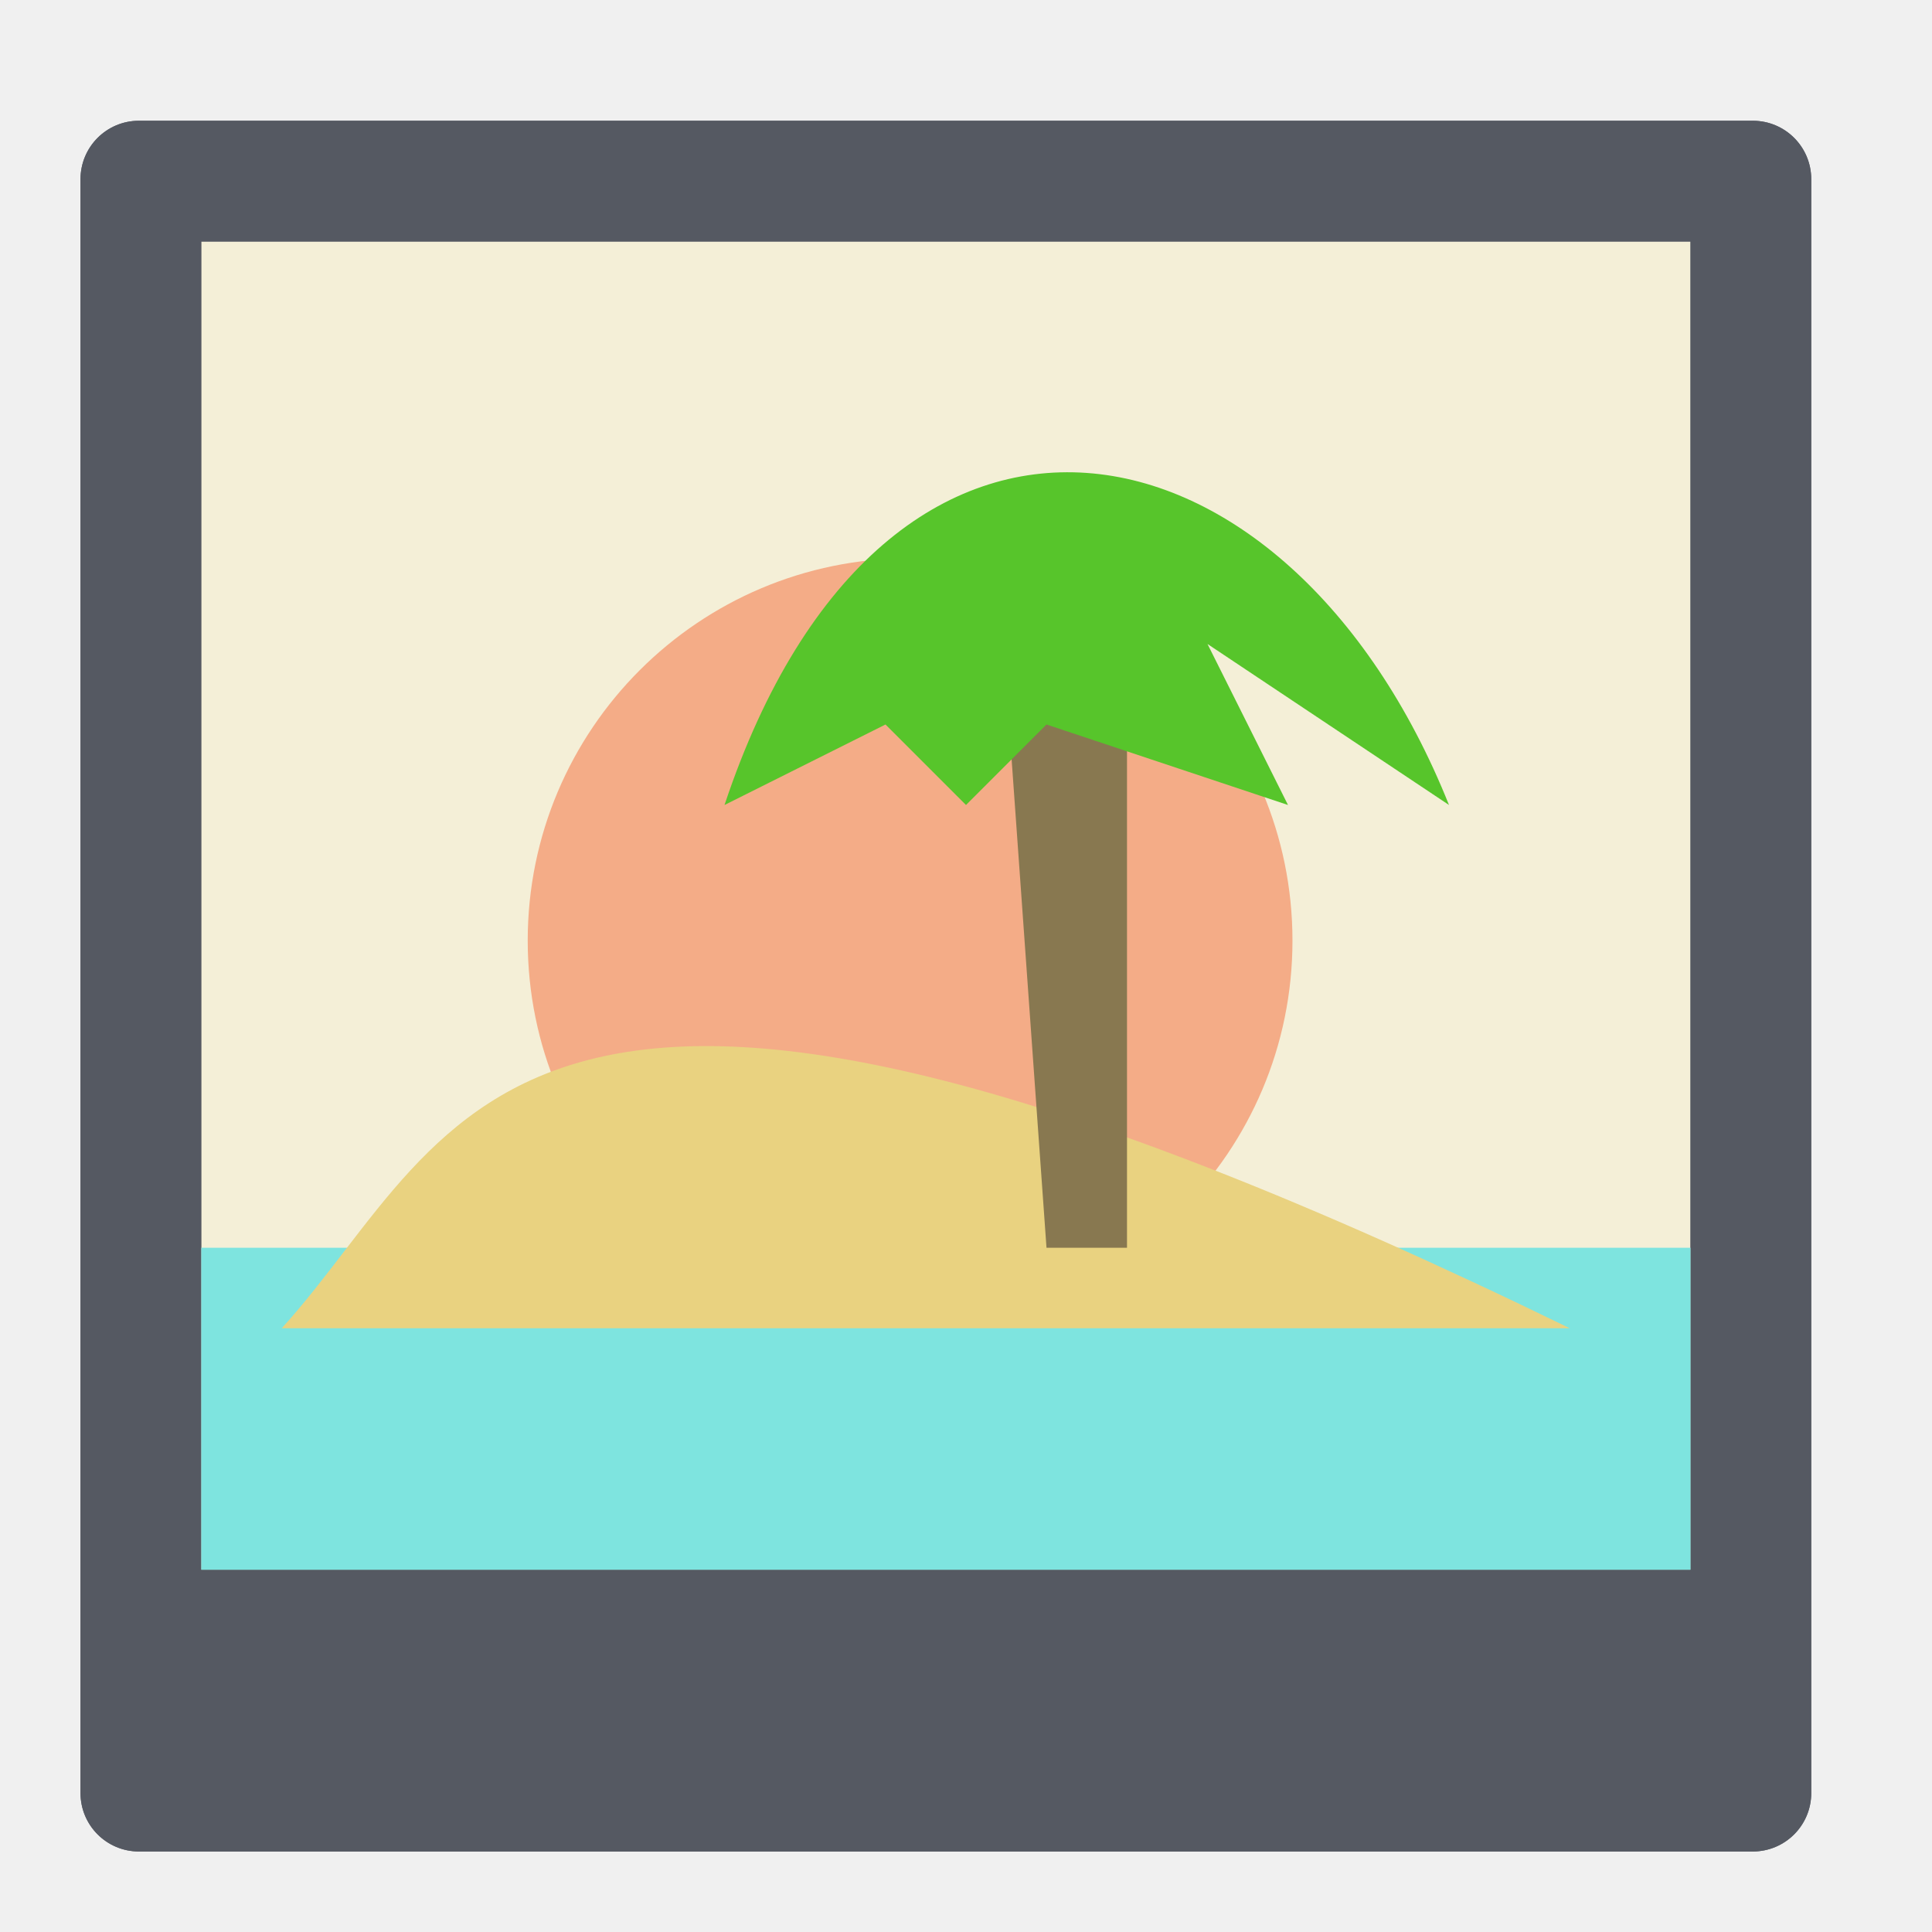
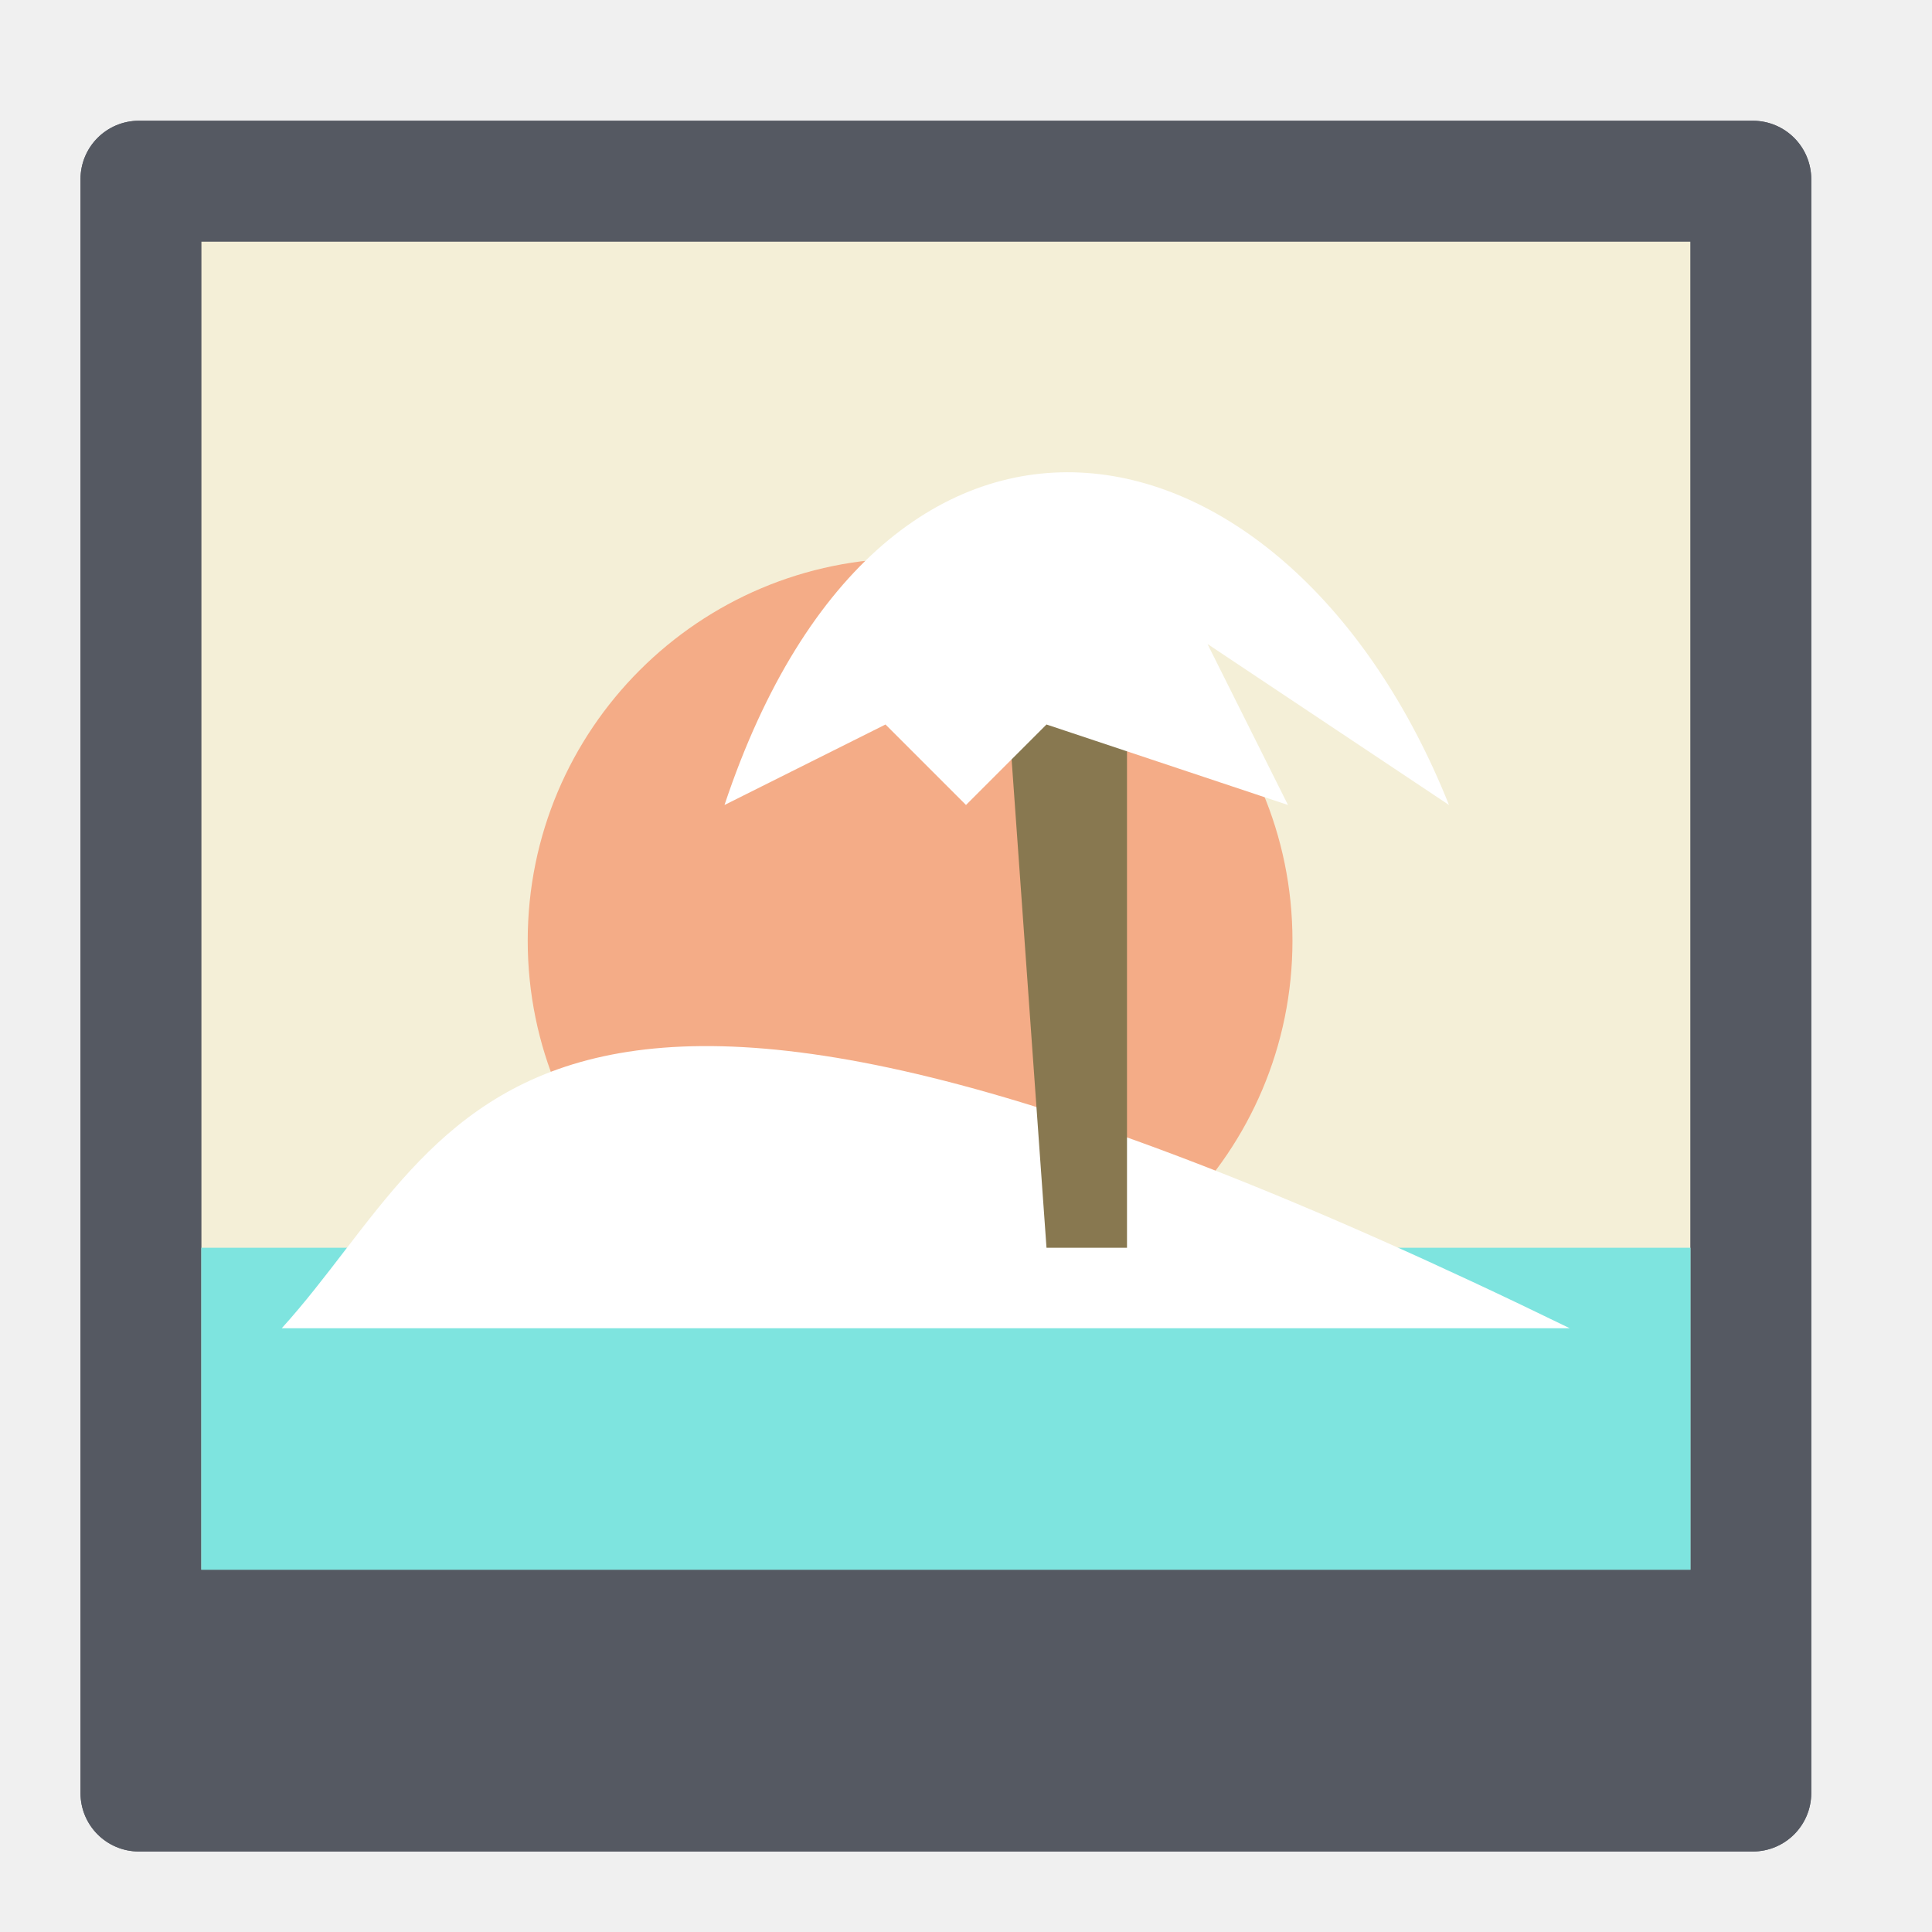
- <svg xmlns="http://www.w3.org/2000/svg" height="48" width="48">
-   <rect fill="#5f636c" height="43" ry="1.453" width="43" x="2" y="3" />
-   <path d="m5 6h37v33h-37z" fill="#f4efd7" fill-rule="evenodd" />
-   <path d="m3.453 3c-.805 0-1.453.648-1.453 1.453v40.094c0 .805.648 1.453 1.453 1.453h40.094c.805 0 1.453-.648 1.453-1.453v-40.094c0-.805-.648-1.453-1.453-1.453zm1.547 3h37v33h-37z" fill="#555962" />
-   <path d="m5 31h37v8h-37z" fill="#7ee4df" />
-   <circle cx="22.611" cy="23.369" fill="#f4ac87" r="9.5" />
-   <path d="m7 33c4.542-5.01 5.58-12.887 32 0z" fill="#e9d280" />
-   <path d="m26 31-1-14h3v14z" fill="#887850" />
-   <path d="m18 20c4-12 14-10 18 0l-6-4 2 4-6-2-2 2-2-2z" fill="#57c52b" />
+ <svg xmlns="http://www.w3.org/2000/svg" height="48" width="48" version="1.1" id="svg18">
+   <defs id="defs22" />
+   <rect fill="#5f636c" height="43" ry="1.453" width="43" x="2" y="3" id="rect2" />
+   <path d="m5 6h37v33h-37z" fill="#f4efd7" fill-rule="evenodd" id="path4" />
+   <path d="m3.453 3c-.805 0-1.453.648-1.453 1.453v40.094c0 .805.648 1.453 1.453 1.453h40.094c.805 0 1.453-.648 1.453-1.453v-40.094c0-.805-.648-1.453-1.453-1.453zm1.547 3h37v33h-37z" fill="#555962" id="path6" />
+   <path d="m5 31h37v8h-37z" fill="#7ee4df" id="path8" />
+   <circle cx="22.611" cy="23.369" fill="#f4ac87" r="9.5" id="circle10" />
+   <path d="m7 33c4.542-5.01 5.58-12.887 32 0z" fill="#e9d280" id="path12" style="fill:#ffffff" />
+   <path d="m26 31-1-14h3v14z" fill="#887850" id="path14" />
+   <path d="m18 20c4-12 14-10 18 0l-6-4 2 4-6-2-2 2-2-2z" fill="#57c52b" id="path16" style="fill:#ffffff" />
</svg>
